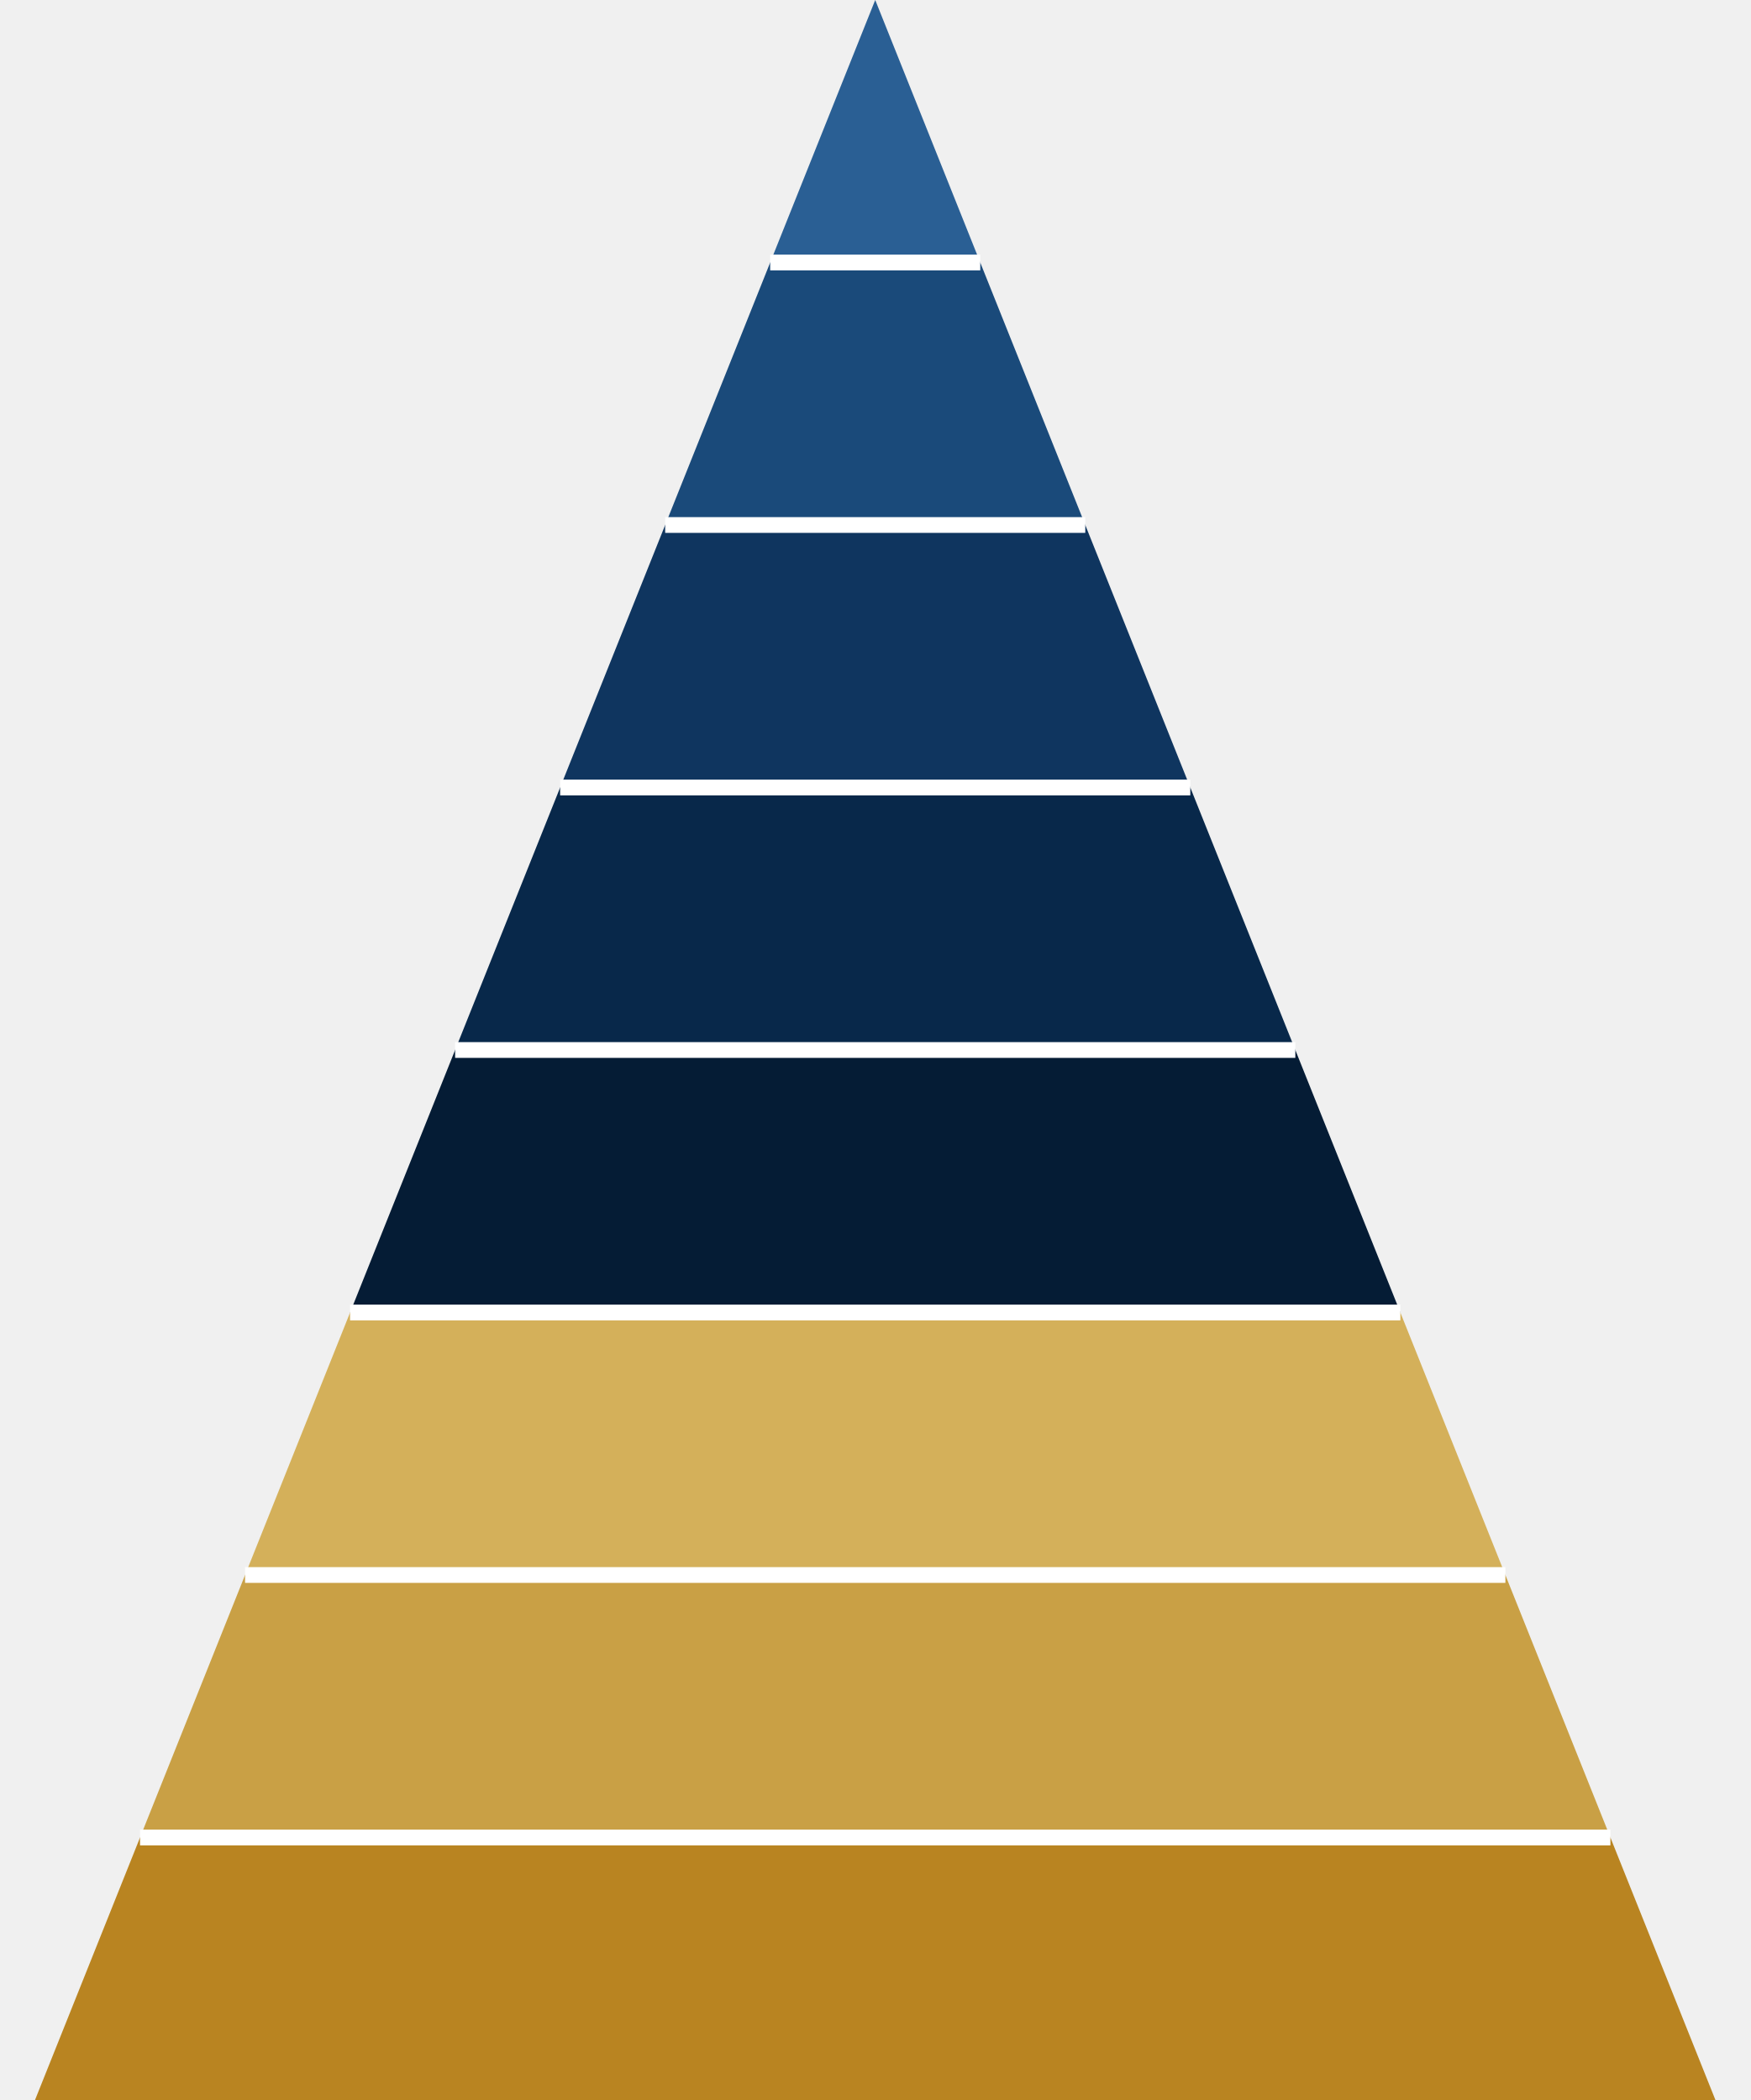
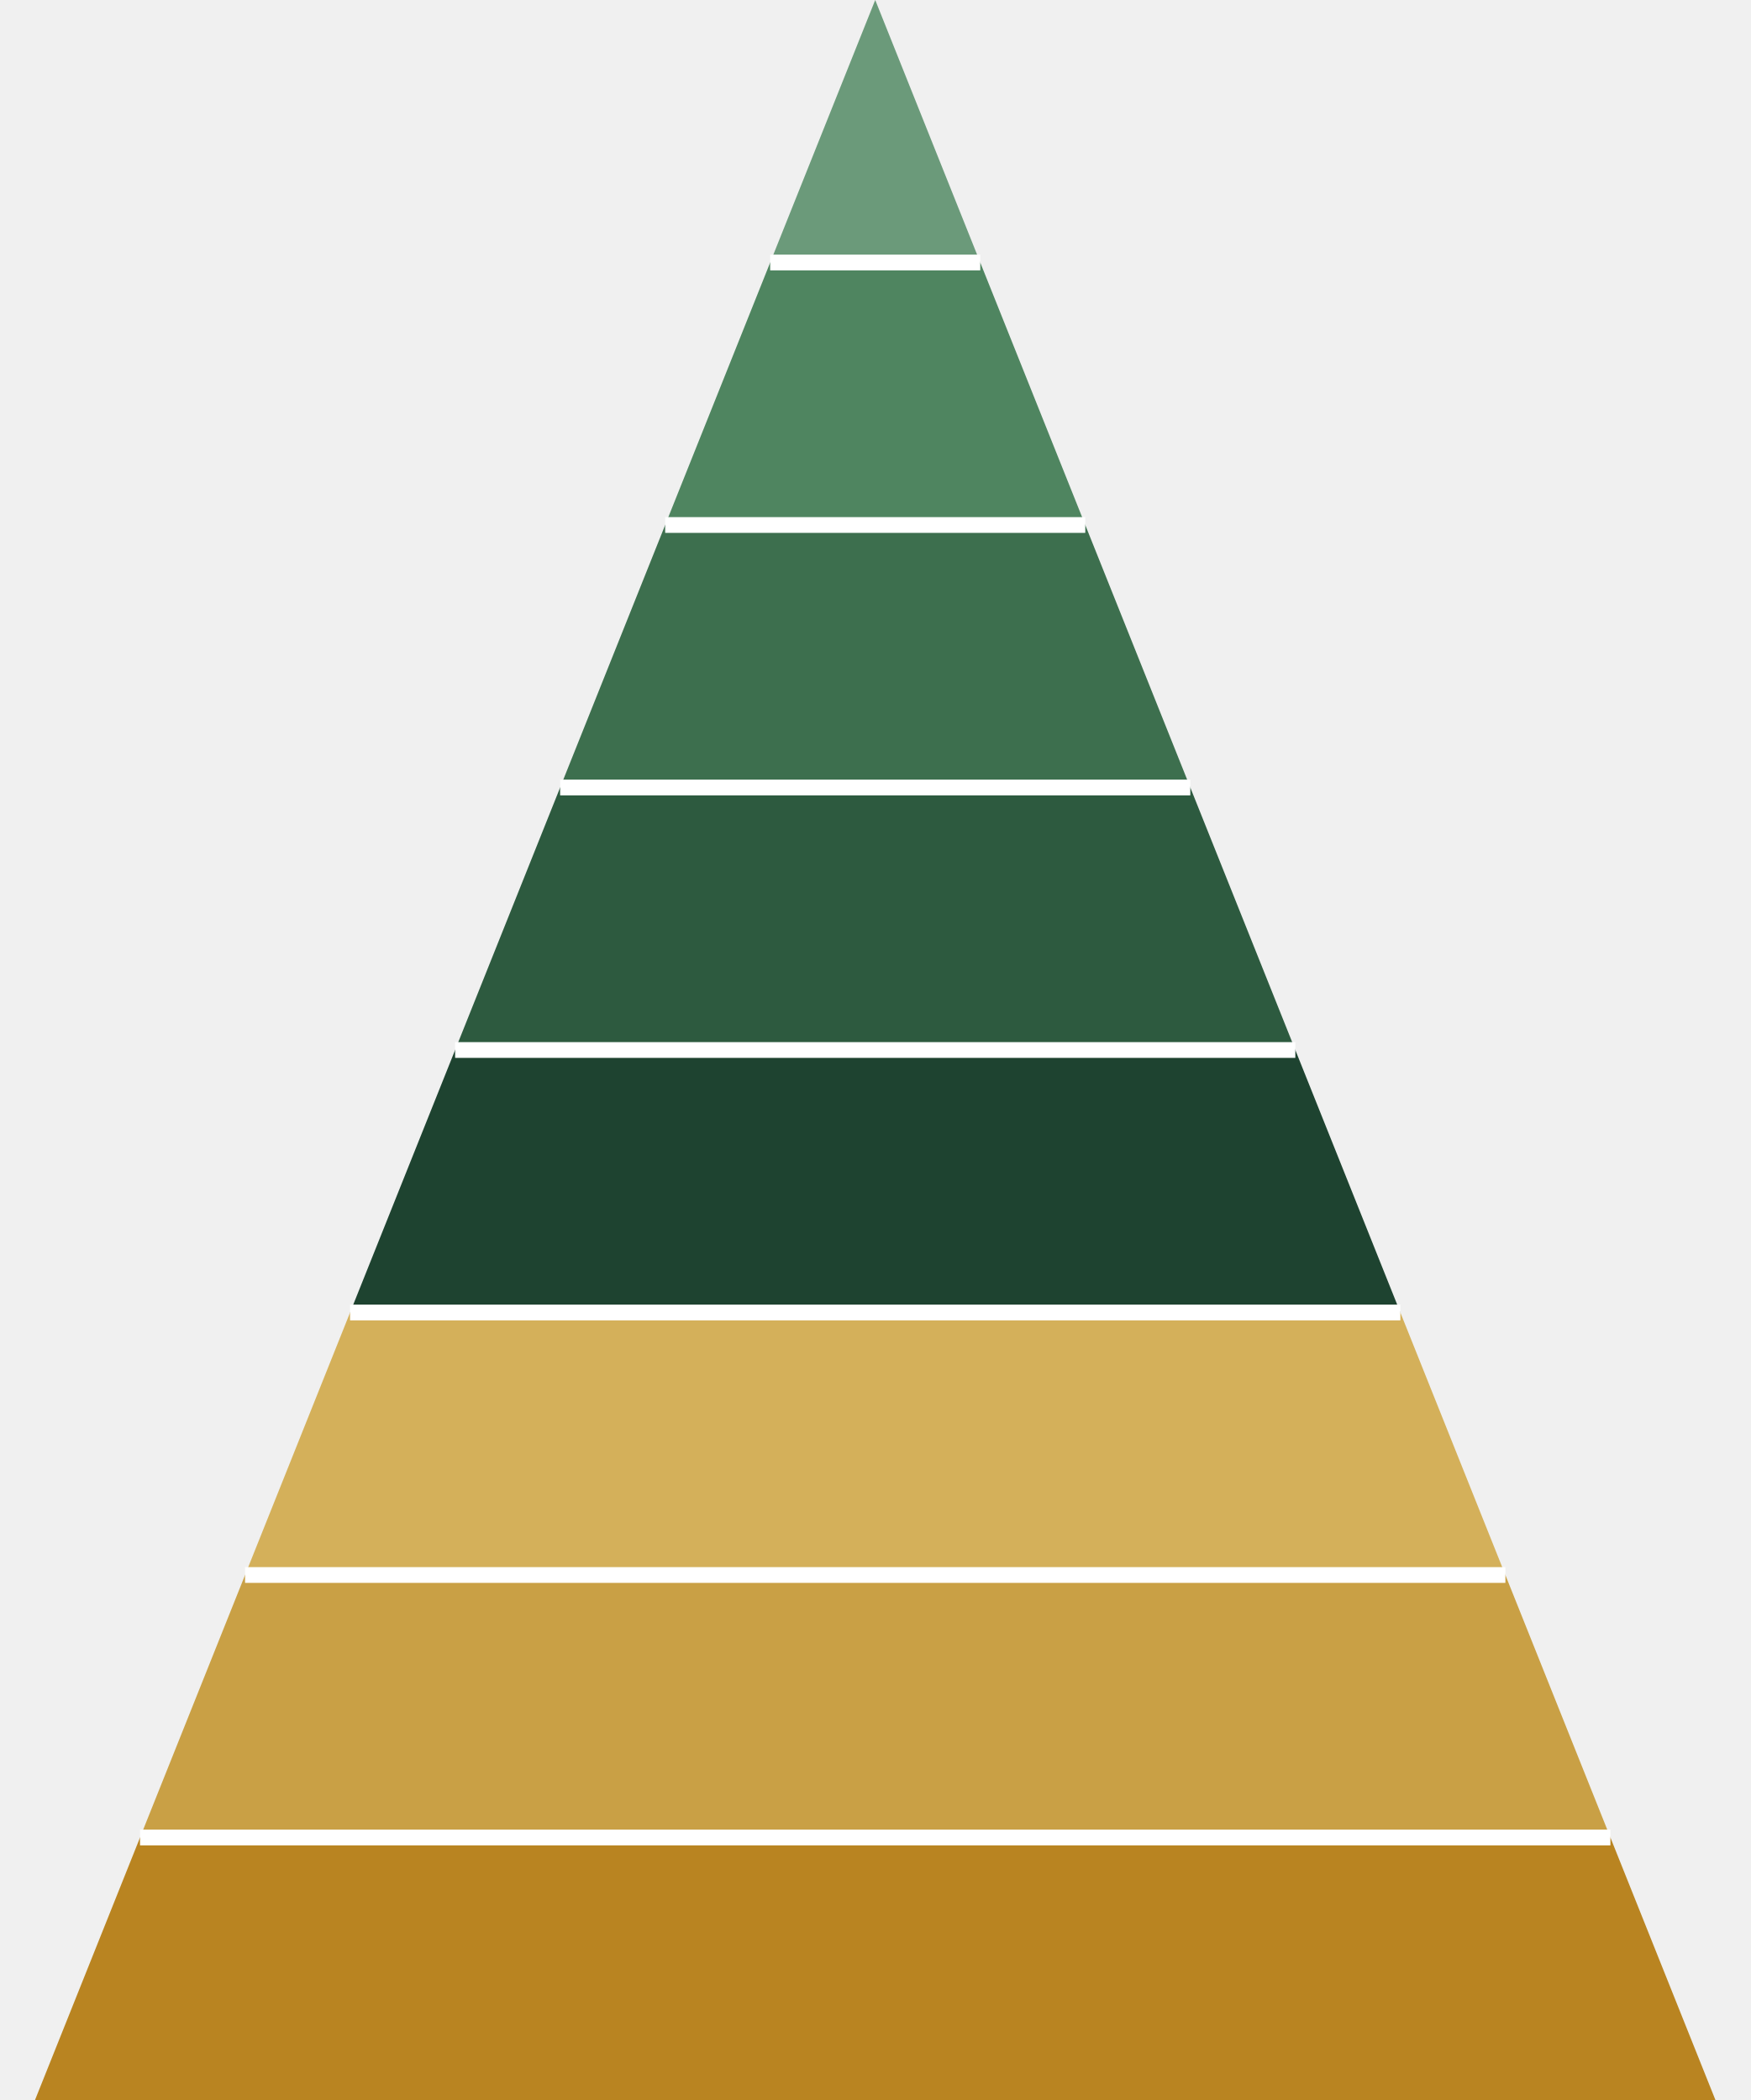
<svg xmlns="http://www.w3.org/2000/svg" viewBox="0 0 100 120" role="img">
-   <polygon points="50,0 56,15 44,15" fill="#2a5f94" />
-   <polygon points="44,15 56,15 62,30 38,30" fill="#1a4a7a" />
-   <polygon points="38,30 62,30 68,45 32,45" fill="#0f355f" />
-   <polygon points="32,45 68,45 74,60 26,60" fill="#08284a" />
-   <polygon points="26,60 74,60 80,75 20,75" fill="#051c35" />
+   <polygon points="50,0 56,15 44,15" fill="#6b9a7a" />
+   <polygon points="44,15 56,15 62,30 38,30" fill="#4f8560" />
+   <polygon points="38,30 62,30 68,45 32,45" fill="#3d6f4e" />
+   <polygon points="32,45 68,45 74,60 26,60" fill="#2d5a3f" />
+   <polygon points="26,60 74,60 80,75 20,75" fill="#1e4330" />
  <polygon points="20,75 80,75 86,90 14,90" fill="#d4b05a" />
  <polygon points="14,90 86,90 92,105 8,105" fill="#c9a045" />
  <polygon points="8,105 92,105 98,120 2,120" fill="#b98421" />
  <g stroke="#ffffff" stroke-width="0.9">
    <line x1="44" y1="15" x2="56" y2="15" />
    <line x1="38" y1="30" x2="62" y2="30" />
    <line x1="32" y1="45" x2="68" y2="45" />
    <line x1="26" y1="60" x2="74" y2="60" />
    <line x1="20" y1="75" x2="80" y2="75" />
    <line x1="14" y1="90" x2="86" y2="90" />
    <line x1="8" y1="105" x2="92" y2="105" />
  </g>
</svg>
